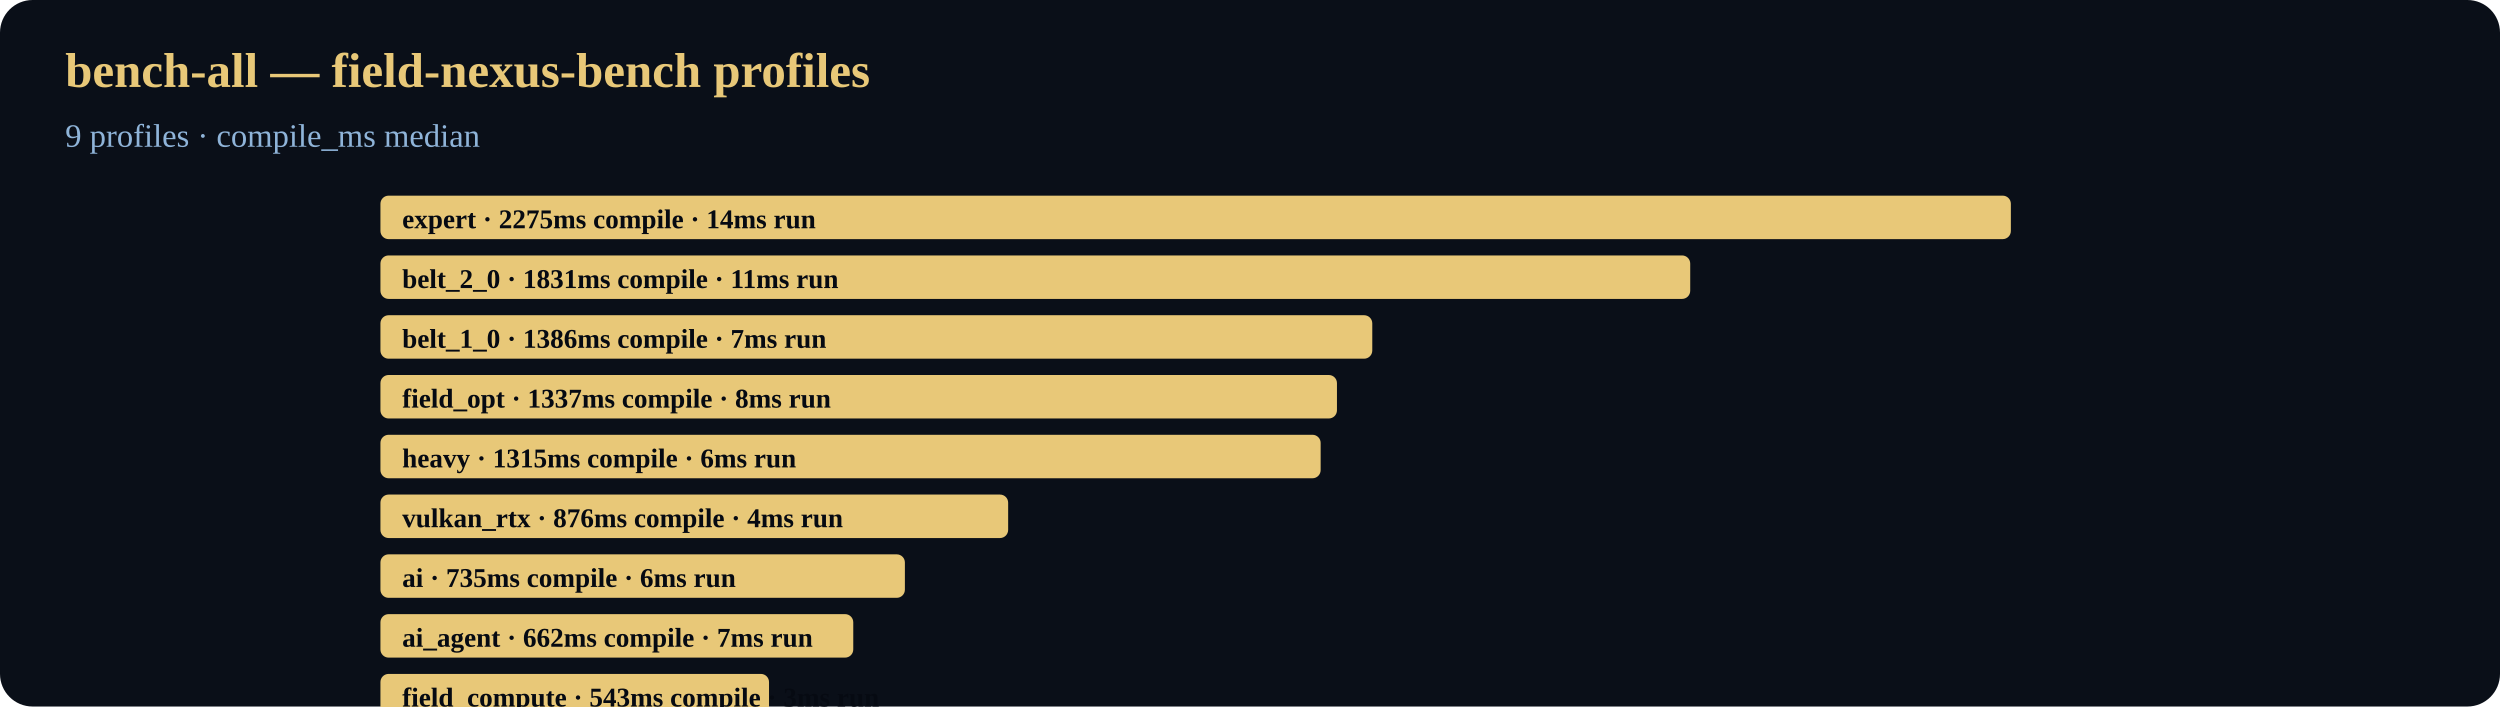
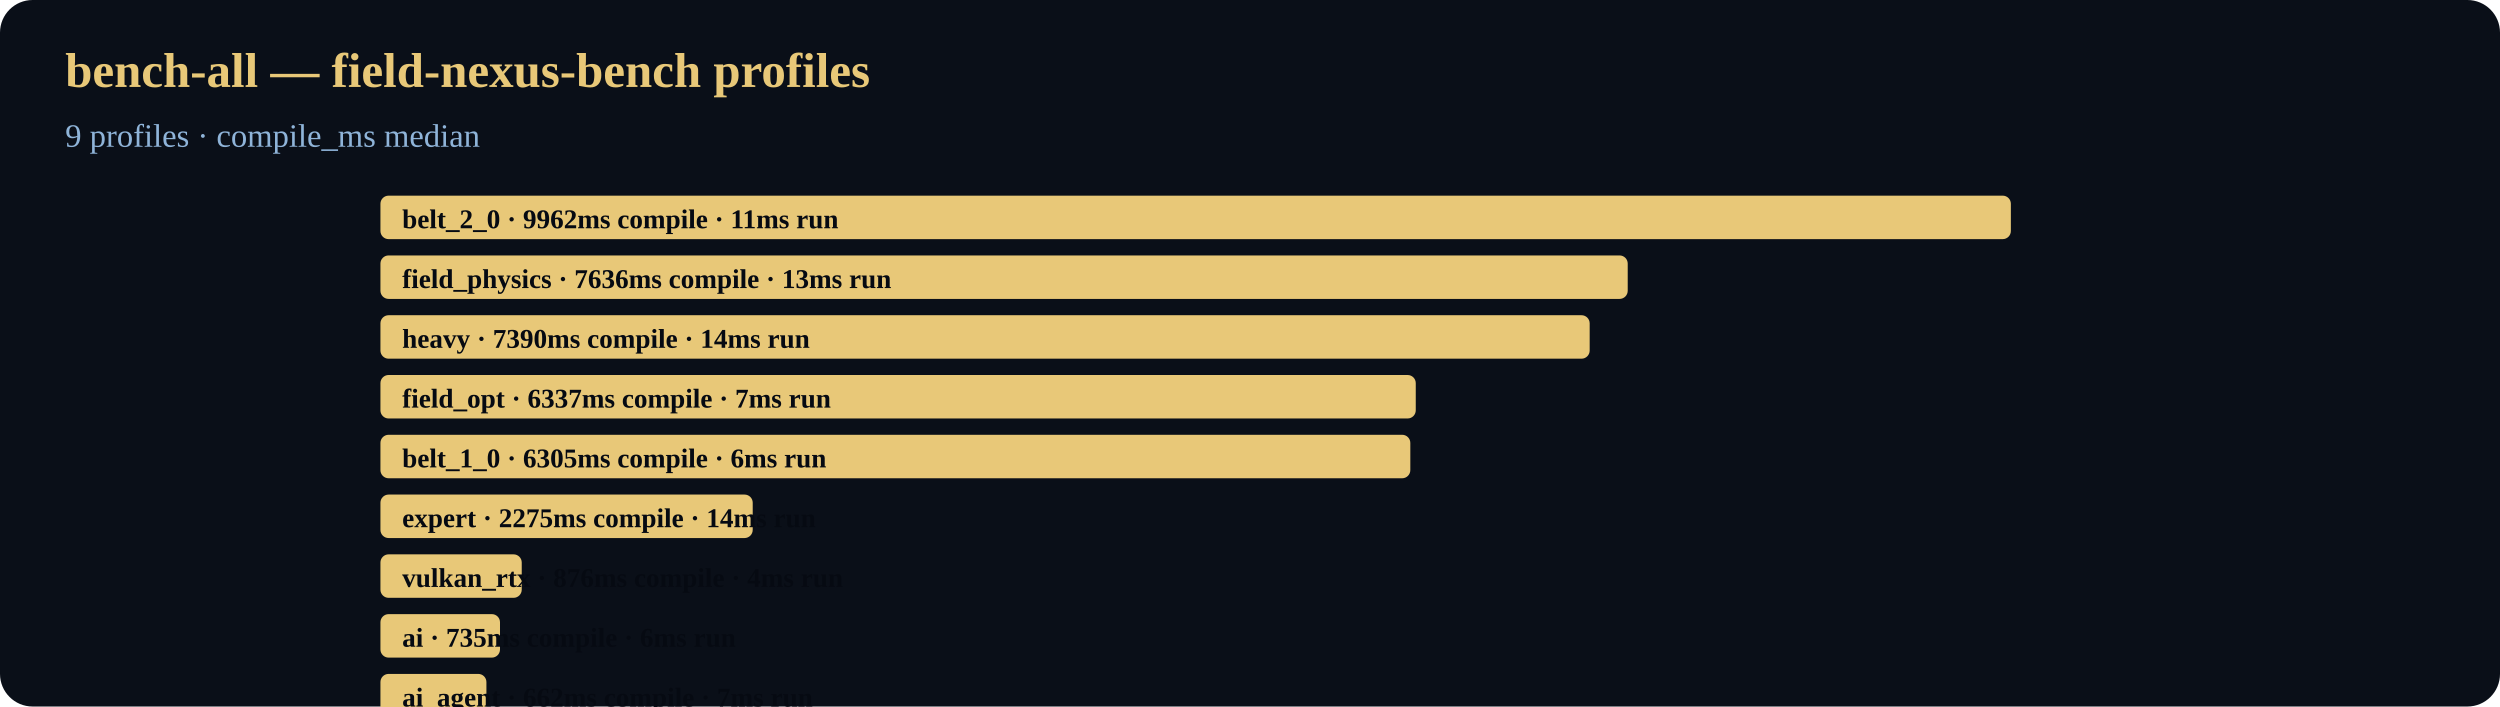
<svg xmlns="http://www.w3.org/2000/svg" viewBox="0 0 920 260" role="img" aria-label="bench-all profile suite">
  <rect width="920" height="260" fill="#0a0f18" rx="12" />
  <text x="24" y="32" fill="#e8c878" font-size="18" font-weight="700">bench-all — field-nexus-bench profiles</text>
  <text x="24" y="54" fill="#8fb4d9" font-size="12">9 profiles · compile_ms median</text>
  <rect x="140" y="72" width="600" height="16" fill="#e8c878" rx="3" />
-   <text x="148" y="84" fill="#060a12" font-size="10" font-weight="600">expert · 2275ms compile · 14ms run</text>
-   <rect x="140" y="94" width="482" height="16" fill="#e8c878" rx="3" />
-   <text x="148" y="106" fill="#060a12" font-size="10" font-weight="600">belt_2_0 · 1831ms compile · 11ms run</text>
-   <rect x="140" y="116" width="365" height="16" fill="#e8c878" rx="3" />
-   <text x="148" y="128" fill="#060a12" font-size="10" font-weight="600">belt_1_0 · 1386ms compile · 7ms run</text>
-   <rect x="140" y="138" width="352" height="16" fill="#e8c878" rx="3" />
-   <text x="148" y="150" fill="#060a12" font-size="10" font-weight="600">field_opt · 1337ms compile · 8ms run</text>
-   <rect x="140" y="160" width="346" height="16" fill="#e8c878" rx="3" />
-   <text x="148" y="172" fill="#060a12" font-size="10" font-weight="600">heavy · 1315ms compile · 6ms run</text>
-   <rect x="140" y="182" width="231" height="16" fill="#e8c878" rx="3" />
-   <text x="148" y="194" fill="#060a12" font-size="10" font-weight="600">vulkan_rtx · 876ms compile · 4ms run</text>
-   <rect x="140" y="204" width="193" height="16" fill="#e8c878" rx="3" />
-   <text x="148" y="216" fill="#060a12" font-size="10" font-weight="600">ai · 735ms compile · 6ms run</text>
-   <rect x="140" y="226" width="174" height="16" fill="#e8c878" rx="3" />
-   <text x="148" y="238" fill="#060a12" font-size="10" font-weight="600">ai_agent · 662ms compile · 7ms run</text>
-   <rect x="140" y="248" width="143" height="16" fill="#e8c878" rx="3" />
-   <text x="148" y="260" fill="#060a12" font-size="10" font-weight="600">field_compute · 543ms compile · 3ms run</text>
+   <text x="148" y="84" fill="#060a12" font-size="10" font-weight="600">belt_2_0 · 9962ms compile · 11ms run</text>
+   <rect x="140" y="94" width="459" height="16" fill="#e8c878" rx="3" />
+   <text x="148" y="106" fill="#060a12" font-size="10" font-weight="600">field_physics · 7636ms compile · 13ms run</text>
+   <rect x="140" y="116" width="445" height="16" fill="#e8c878" rx="3" />
+   <text x="148" y="128" fill="#060a12" font-size="10" font-weight="600">heavy · 7390ms compile · 14ms run</text>
+   <rect x="140" y="138" width="381" height="16" fill="#e8c878" rx="3" />
+   <text x="148" y="150" fill="#060a12" font-size="10" font-weight="600">field_opt · 6337ms compile · 7ms run</text>
+   <rect x="140" y="160" width="379" height="16" fill="#e8c878" rx="3" />
+   <text x="148" y="172" fill="#060a12" font-size="10" font-weight="600">belt_1_0 · 6305ms compile · 6ms run</text>
+   <rect x="140" y="182" width="137" height="16" fill="#e8c878" rx="3" />
+   <text x="148" y="194" fill="#060a12" font-size="10" font-weight="600">expert · 2275ms compile · 14ms run</text>
+   <rect x="140" y="204" width="52" height="16" fill="#e8c878" rx="3" />
+   <text x="148" y="216" fill="#060a12" font-size="10" font-weight="600">vulkan_rtx · 876ms compile · 4ms run</text>
+   <rect x="140" y="226" width="44" height="16" fill="#e8c878" rx="3" />
+   <text x="148" y="238" fill="#060a12" font-size="10" font-weight="600">ai · 735ms compile · 6ms run</text>
+   <rect x="140" y="248" width="39" height="16" fill="#e8c878" rx="3" />
+   <text x="148" y="260" fill="#060a12" font-size="10" font-weight="600">ai_agent · 662ms compile · 7ms run</text>
</svg>
